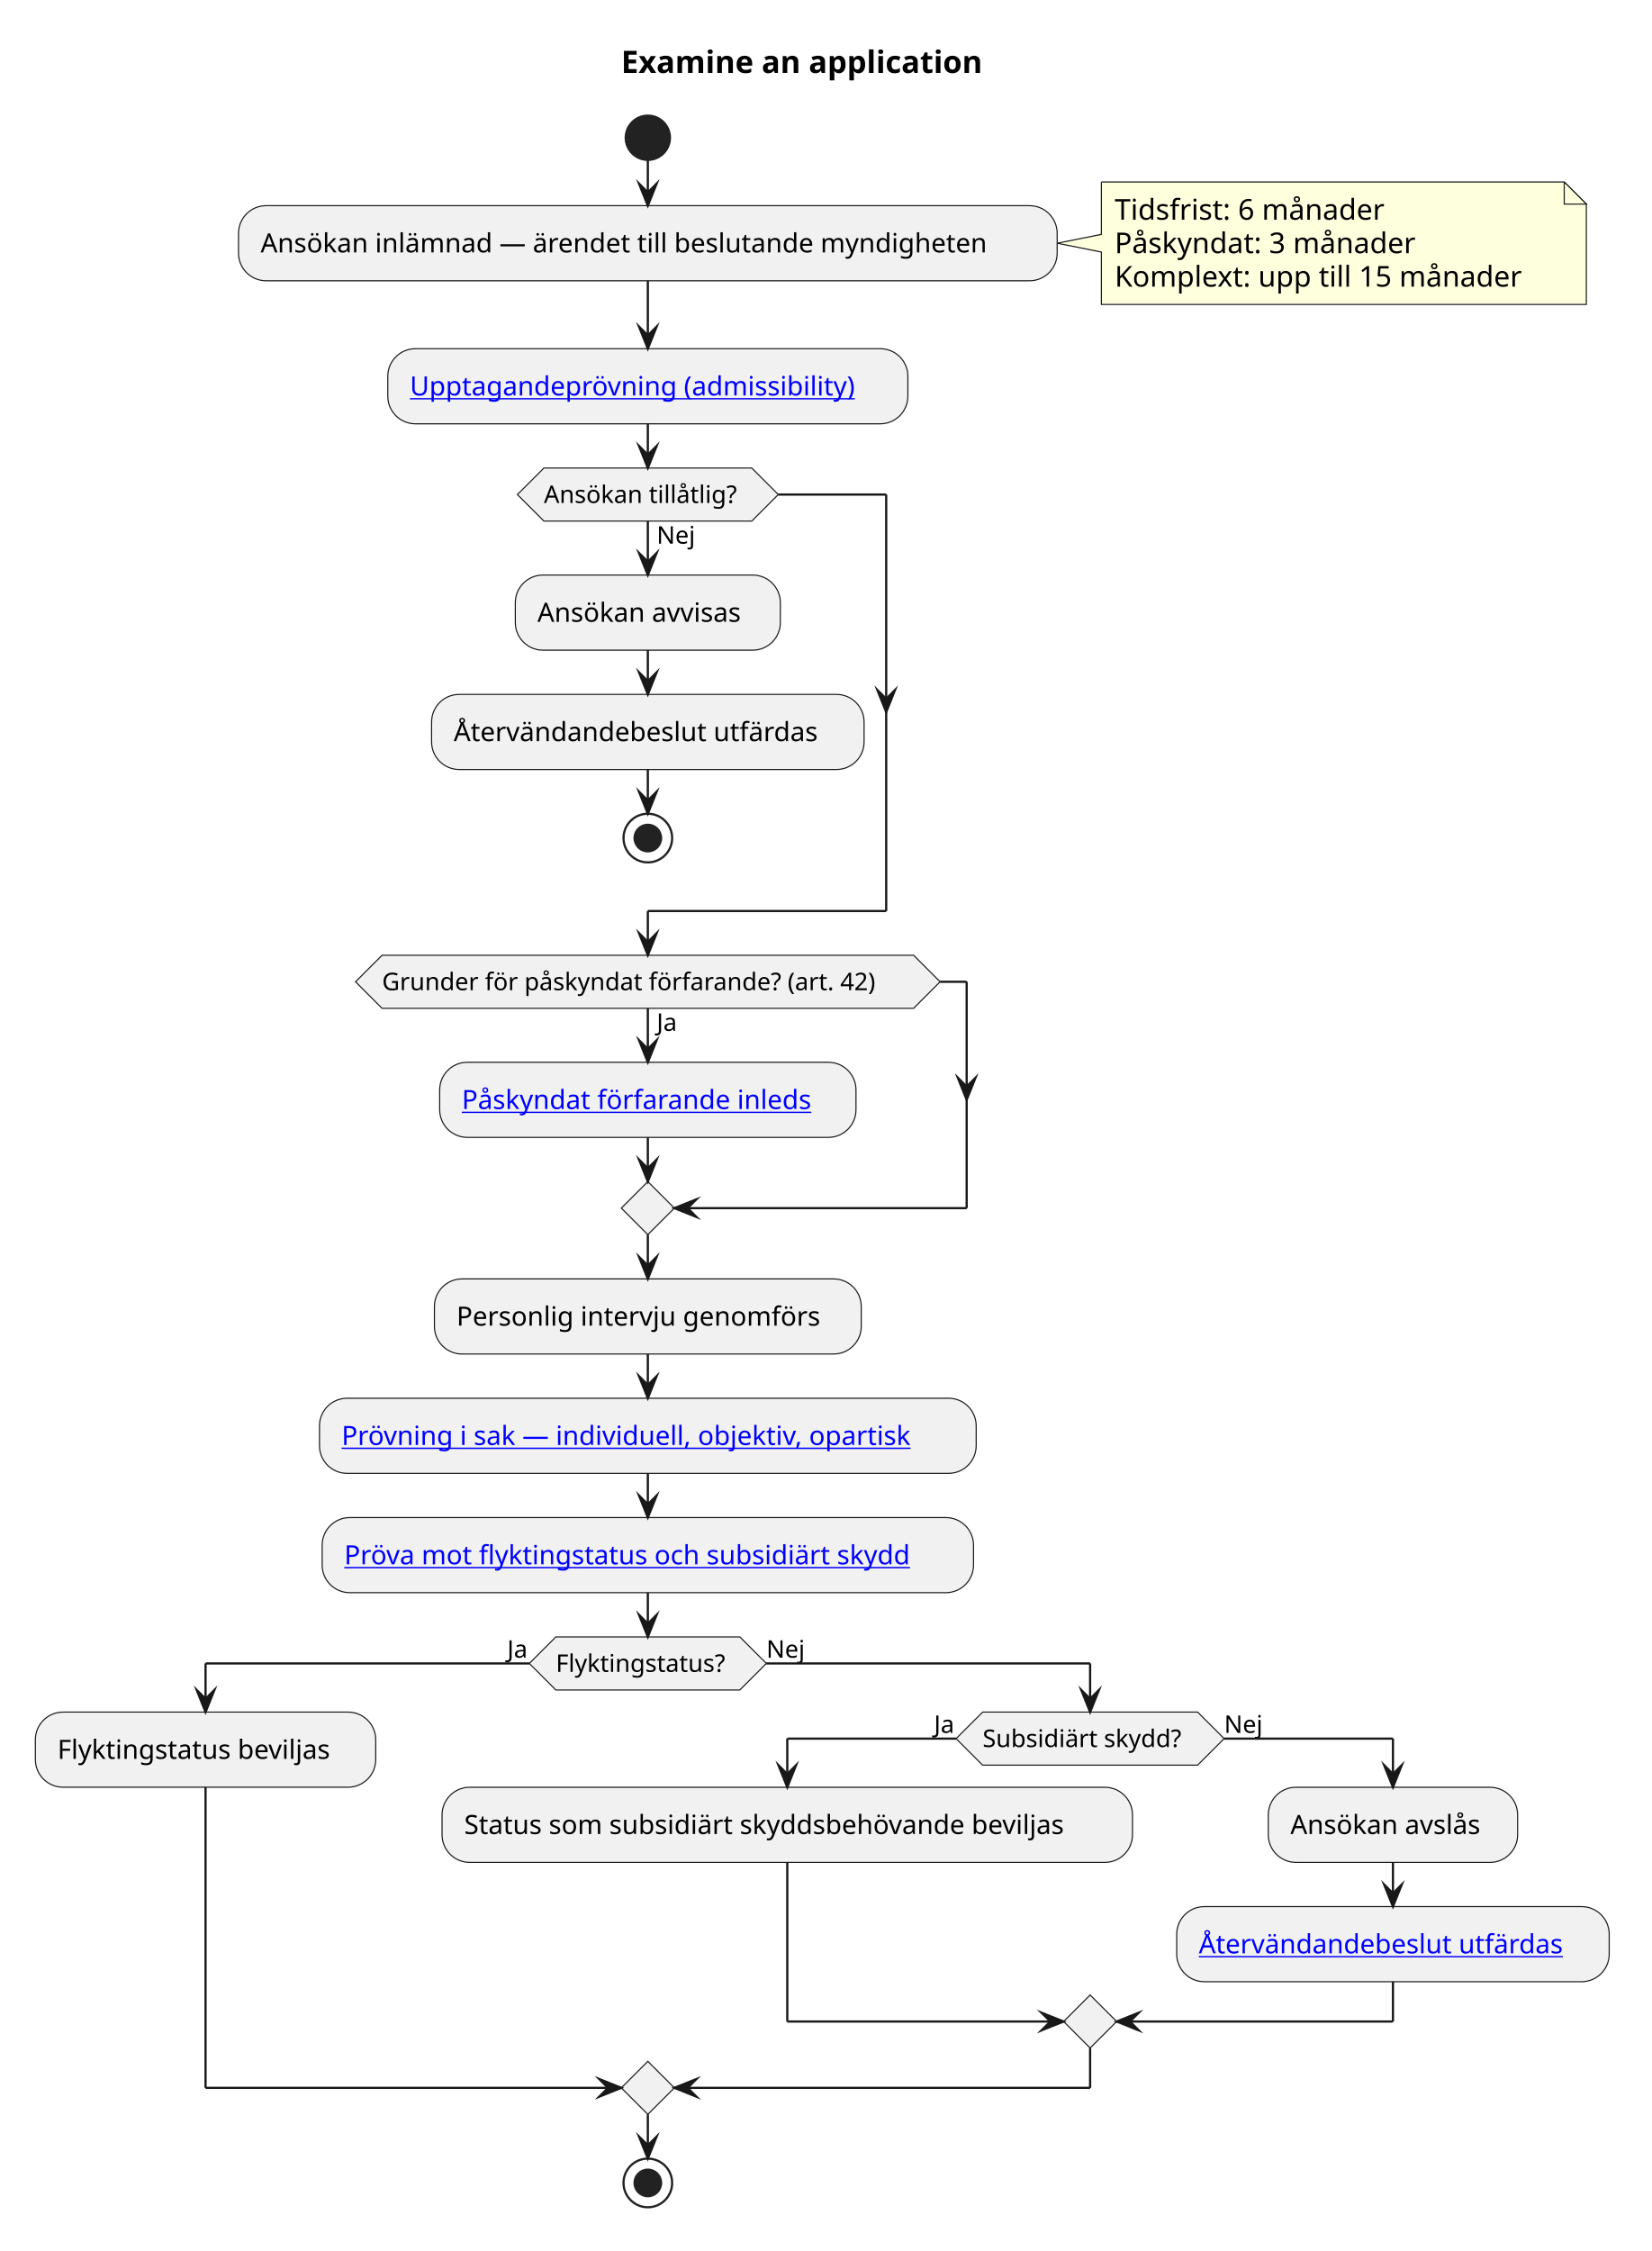
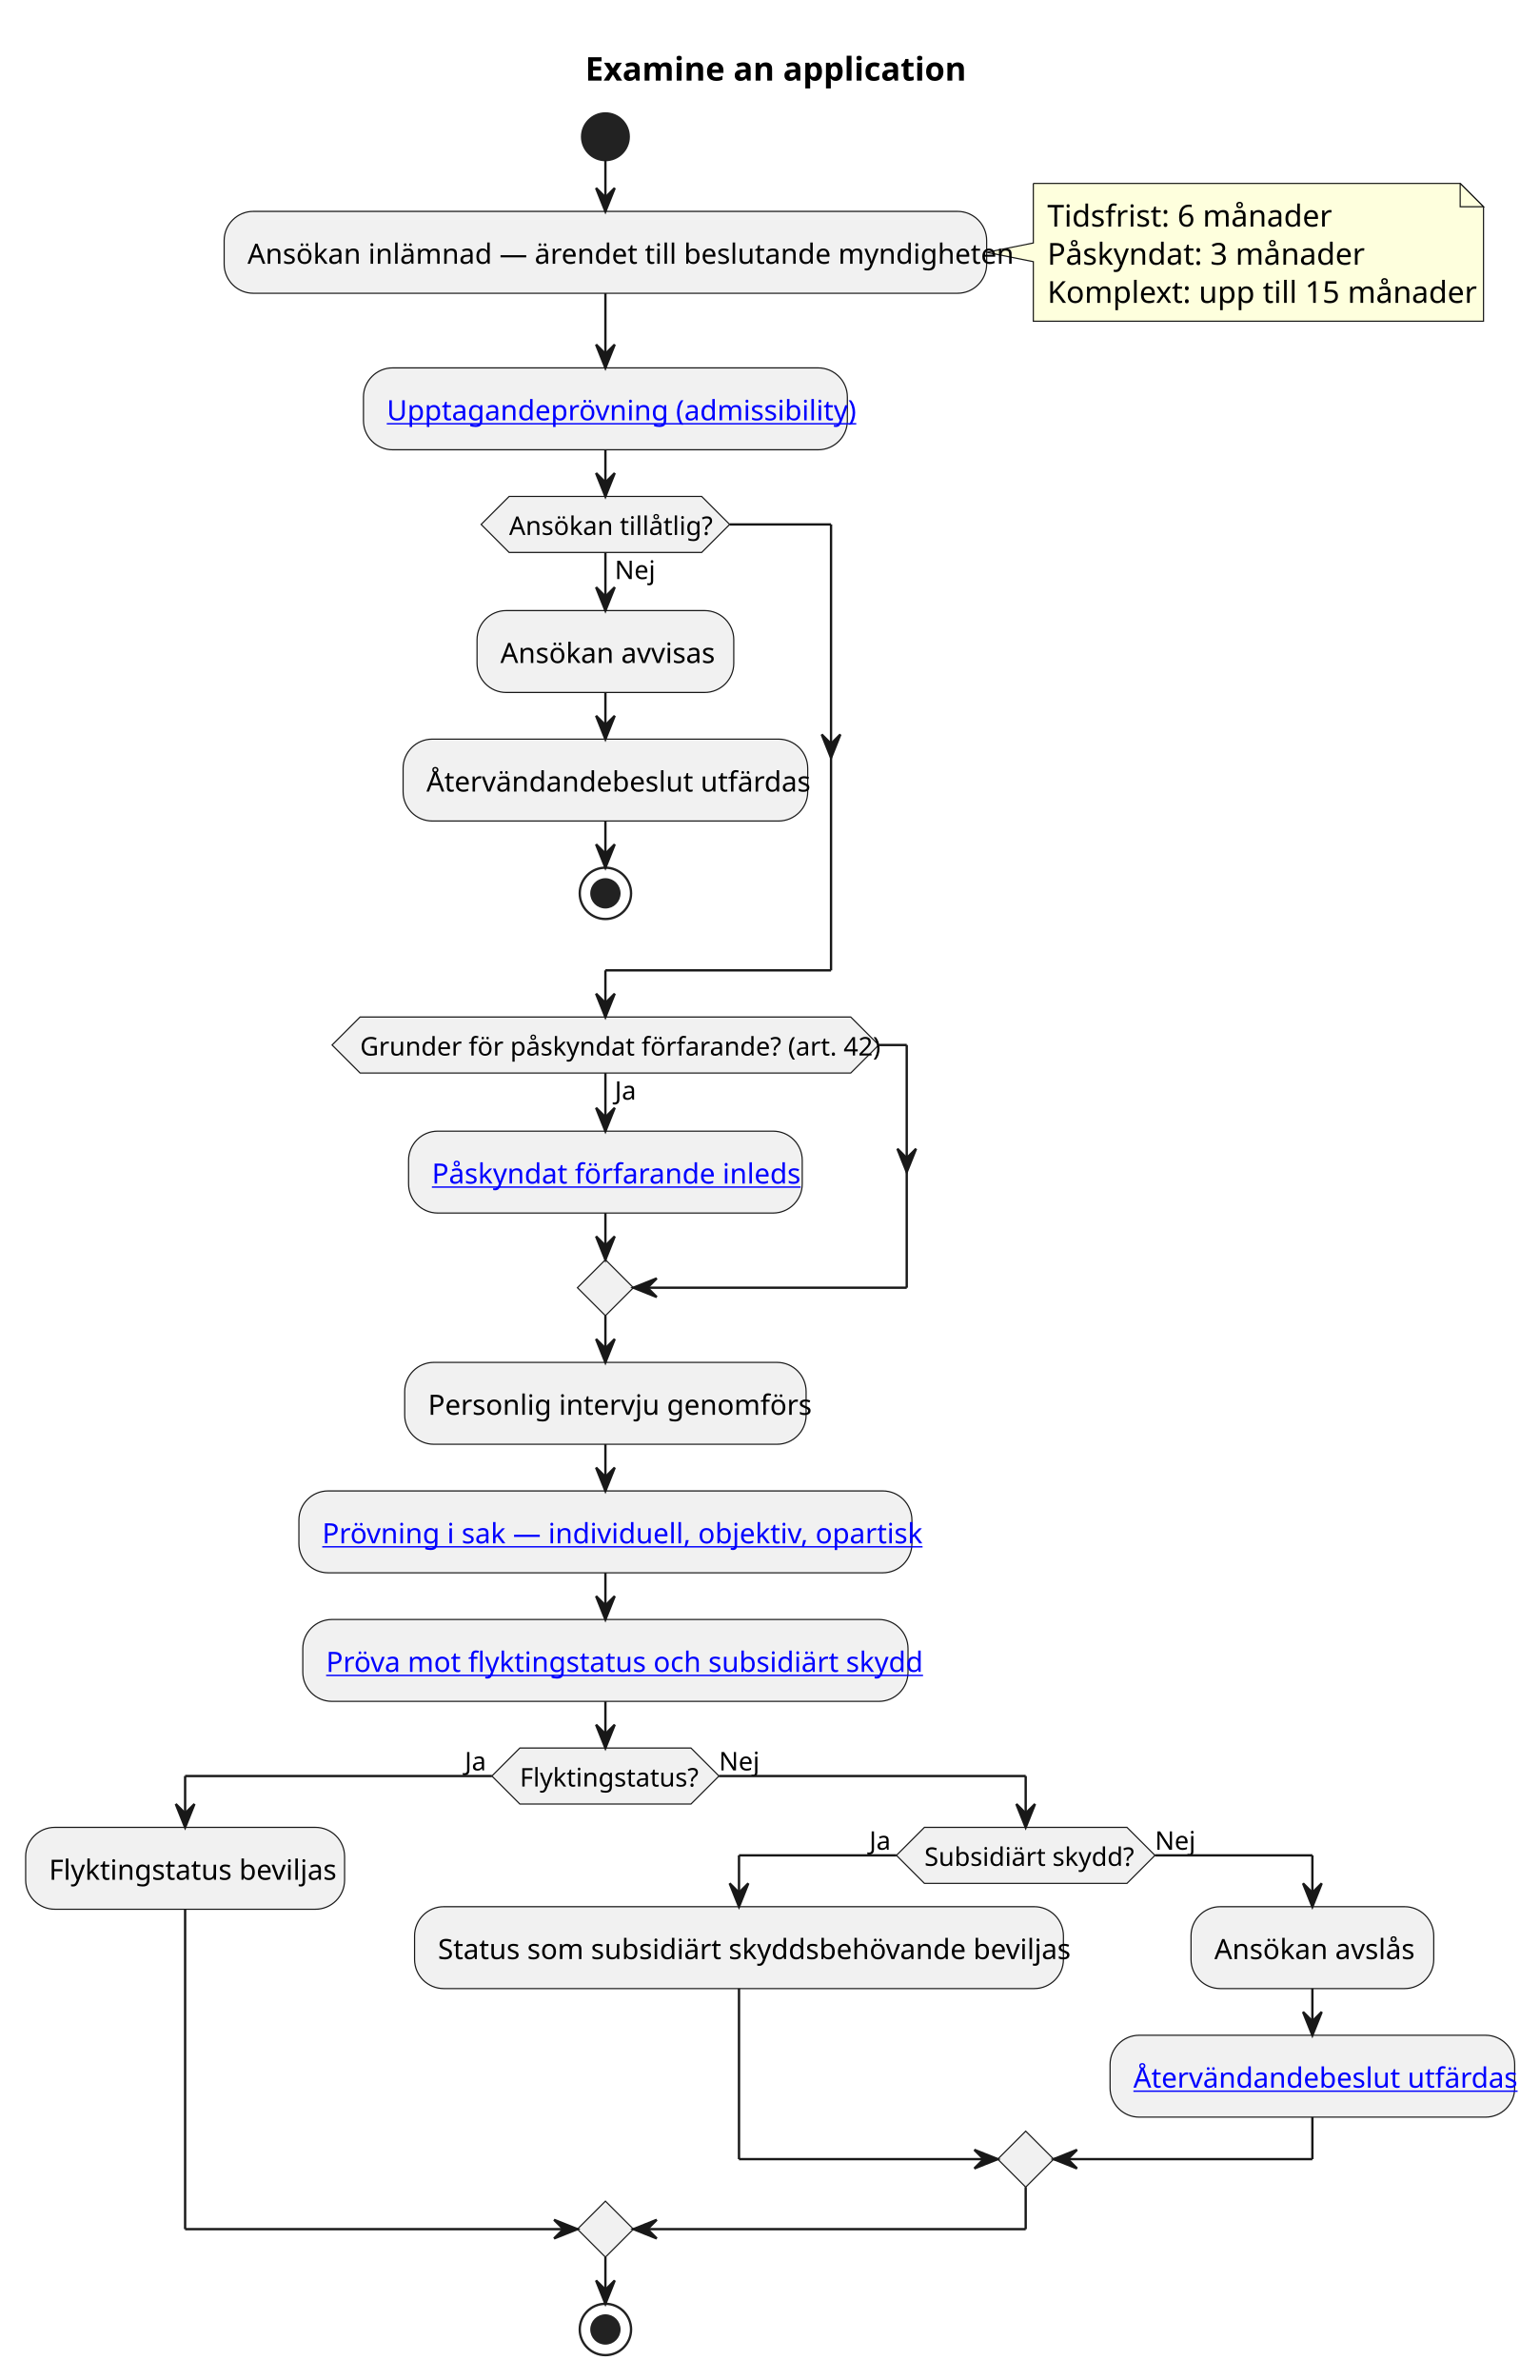
- <svg xmlns="http://www.w3.org/2000/svg" xmlns:xlink="http://www.w3.org/1999/xlink" contentStyleType="text/css" data-diagram-type="ACTIVITY" height="1018px" preserveAspectRatio="none" style="width:747px;height:1018px;background:#FFFFFF;" version="1.1" viewBox="0 0 747 1018" width="747px" zoomAndPan="magnify">
+ <svg xmlns="http://www.w3.org/2000/svg" xmlns:xlink="http://www.w3.org/1999/xlink" contentStyleType="text/css" data-diagram-type="ACTIVITY" height="1020px" preserveAspectRatio="none" style="width:660px;height:1020px;background:#FFFFFF;" version="1.1" viewBox="0 0 660 1020" width="660px" zoomAndPan="magnify">
  <defs />
  <g>
    <g class="title" data-source-line="16">
-       <text fill="#000000" font-family="sans-serif" font-size="14" font-weight="700" lengthAdjust="spacing" textLength="183.962" x="280.948" y="32.995">Examine an application</text>
+       <text fill="#000000" font-family="sans-serif" font-size="14" font-weight="bold" lengthAdjust="spacing" textLength="155.6" x="250.847" y="34.533">Examine an application</text>
    </g>
-     <ellipse cx="293.02" cy="62.297" fill="#222222" rx="10" ry="10" style="stroke:#222222;stroke-width:1;" />
-     <path d="M498.163,82.297 L498.163,105.996 L478.163,109.996 L498.163,113.996 L498.163,137.695 A0,0 0 0 0 498.163,137.695 L717.514,137.695 A0,0 0 0 0 717.514,137.695 L717.514,92.297 L707.514,82.297 L498.163,82.297 A0,0 0 0 0 498.163,82.297" fill="#FEFFDD" style="stroke:#181818;stroke-width:0.5;" />
-     <path d="M707.514,82.297 L707.514,92.297 L717.514,92.297 L707.514,82.297" fill="#FEFFDD" style="stroke:#181818;stroke-width:0.5;" />
-     <text fill="#000000" font-family="sans-serif" font-size="13" lengthAdjust="spacing" textLength="131.327" x="504.163" y="99.364">Tidsfrist: 6 månader</text>
-     <text fill="#000000" font-family="sans-serif" font-size="13" lengthAdjust="spacing" textLength="146.701" x="504.163" y="114.497">Påskyndat: 3 månader</text>
-     <text fill="#000000" font-family="sans-serif" font-size="13" lengthAdjust="spacing" textLength="198.352" x="504.163" y="129.629">Komplext: upp till 15 månader</text>
-     <rect fill="#F1F1F1" height="33.969" rx="12.5" ry="12.5" style="stroke:#181818;stroke-width:0.5;" width="370.285" x="107.878" y="93.012" />
-     <text fill="#000000" font-family="sans-serif" font-size="12" lengthAdjust="spacing" textLength="350.285" x="117.878" y="114.15">Ansökan inlämnad — ärendet till beslutande myndigheten</text>
-     <rect fill="#F1F1F1" height="33.969" rx="12.5" ry="12.5" style="stroke:#181818;stroke-width:0.5;" width="235.244" x="175.398" y="157.695" />
+     <ellipse cx="259.517" cy="58.609" fill="#222222" rx="10" ry="10" style="stroke:#222222;stroke-width:1;" />
+     <path d="M442.948,78.609 L442.948,104.137 L422.948,108.137 L442.948,112.137 L442.948,137.664 A0,0 0 0 0 442.948,137.664 L635.931,137.664 A0,0 0 0 0 635.931,137.664 L635.931,88.609 L625.931,78.609 L442.948,78.609 A0,0 0 0 0 442.948,78.609" fill="#FEFFDD" style="stroke:#181818;stroke-width:0.5;" />
+     <path d="M625.931,78.609 L625.931,88.609 L635.931,88.609 L625.931,78.609" fill="#FEFFDD" style="stroke:#181818;stroke-width:0.5;" />
+     <text fill="#000000" font-family="sans-serif" font-size="13" lengthAdjust="spacing" textLength="114.874" x="448.948" y="97.105">Tidsfrist: 6 månader</text>
+     <text fill="#000000" font-family="sans-serif" font-size="13" lengthAdjust="spacing" textLength="130.076" x="448.948" y="113.456">Påskyndat: 3 månader</text>
+     <text fill="#000000" font-family="sans-serif" font-size="13" lengthAdjust="spacing" textLength="171.983" x="448.948" y="129.808">Komplext: upp till 15 månader</text>
+     <rect fill="#F1F1F1" height="35.094" rx="12.5" ry="12.5" style="stroke:#181818;stroke-width:0.5;" width="326.861" x="96.087" y="90.59" />
+     <text fill="#000000" font-family="sans-serif" font-size="12" lengthAdjust="spacing" textLength="306.861" x="106.087" y="113.047">Ansökan inlämnad — ärendet till beslutande myndigheten</text>
+     <rect fill="#F1F1F1" height="35.094" rx="12.5" ry="12.5" style="stroke:#181818;stroke-width:0.5;" width="207.43" x="155.803" y="157.664" />
    <a href="../rules/rule-apr-038-001.md" target="_top" title="../rules/rule-apr-038-001.md" xlink:actuate="onRequest" xlink:href="../rules/rule-apr-038-001.md" xlink:show="new" xlink:title="../rules/rule-apr-038-001.md" xlink:type="simple">
-       <text fill="#0000FF" font-family="sans-serif" font-size="12" lengthAdjust="spacing" text-decoration="underline" textLength="215.244" x="185.398" y="178.834">Upptagandeprövning (admissibility)</text>
+       <text fill="#0000FF" font-family="sans-serif" font-size="12" lengthAdjust="spacing" text-decoration="underline" textLength="187.43" x="165.803" y="180.121">Upptagandeprövning (admissibility)</text>
    </a>
-     <rect fill="#F1F1F1" height="33.969" rx="12.5" ry="12.5" style="stroke:#181818;stroke-width:0.5;" width="119.879" x="233.081" y="260.066" />
-     <text fill="#000000" font-family="sans-serif" font-size="12" lengthAdjust="spacing" textLength="99.879" x="243.081" y="281.205">Ansökan avvisas</text>
-     <rect fill="#F1F1F1" height="33.969" rx="12.5" ry="12.5" style="stroke:#181818;stroke-width:0.5;" width="195.623" x="195.209" y="314.035" />
-     <text fill="#000000" font-family="sans-serif" font-size="12" lengthAdjust="spacing" textLength="175.623" x="205.209" y="335.174">Återvändandebeslut utfärdas</text>
-     <ellipse cx="293.02" cy="379.004" fill="none" rx="11" ry="11" style="stroke:#222222;stroke-width:1;" />
-     <ellipse cx="293.02" cy="379.004" fill="#222222" rx="6" ry="6" style="stroke:#222222;stroke-width:1;" />
-     <polygon fill="#F1F1F1" points="246.018,211.664,340.023,211.664,352.023,223.664,340.023,235.664,246.018,235.664,234.018,223.664,246.018,211.664" style="stroke:#181818;stroke-width:0.5;stroke-linejoin:miter;stroke-miterlimit:10;" />
-     <text fill="#000000" font-family="sans-serif" font-size="11" lengthAdjust="spacing" textLength="18.052" x="297.02" y="245.875">Nej</text>
-     <text fill="#000000" font-family="sans-serif" font-size="11" lengthAdjust="spacing" textLength="94.005" x="246.018" y="227.472">Ansökan tillåtlig?</text>
-     <rect fill="#F1F1F1" height="33.969" rx="12.5" ry="12.5" style="stroke:#181818;stroke-width:0.5;" width="188.299" x="198.871" y="480.406" />
+     <rect fill="#F1F1F1" height="35.094" rx="12.5" ry="12.5" style="stroke:#181818;stroke-width:0.5;" width="110.047" x="204.494" y="261.676" />
+     <text fill="#000000" font-family="sans-serif" font-size="12" lengthAdjust="spacing" textLength="90.047" x="214.494" y="284.133">Ansökan avvisas</text>
+     <rect fill="#F1F1F1" height="35.094" rx="12.5" ry="12.5" style="stroke:#181818;stroke-width:0.5;" width="173.44" x="172.798" y="316.769" />
+     <text fill="#000000" font-family="sans-serif" font-size="12" lengthAdjust="spacing" textLength="153.44" x="182.798" y="339.227">Återvändandebeslut utfärdas</text>
+     <ellipse cx="259.517" cy="382.863" fill="none" rx="11" ry="11" style="stroke:#222222;stroke-width:1;" />
+     <ellipse cx="259.517" cy="382.863" fill="#222222" rx="6" ry="6" style="stroke:#222222;stroke-width:1;" />
+     <polygon fill="#F1F1F1" points="218.243,212.758,300.791,212.758,312.791,224.758,300.791,236.758,218.243,236.758,206.243,224.758,218.243,212.758" style="stroke:#181818;stroke-width:0.5;" />
+     <text fill="#000000" font-family="sans-serif" font-size="11" lengthAdjust="spacing" textLength="16.505" x="263.517" y="248.177">Nej</text>
+     <text fill="#000000" font-family="sans-serif" font-size="11" lengthAdjust="spacing" textLength="82.548" x="218.243" y="229.259">Ansökan tillåtlig?</text>
+     <rect fill="#F1F1F1" height="35.094" rx="12.5" ry="12.5" style="stroke:#181818;stroke-width:0.5;" width="168.758" x="175.138" y="484.781" />
    <a href="../rules/rule-apr-042-001.md" target="_top" title="../rules/rule-apr-042-001.md" xlink:actuate="onRequest" xlink:href="../rules/rule-apr-042-001.md" xlink:show="new" xlink:title="../rules/rule-apr-042-001.md" xlink:type="simple">
-       <text fill="#0000FF" font-family="sans-serif" font-size="12" lengthAdjust="spacing" text-decoration="underline" textLength="168.299" x="208.871" y="501.545">Påskyndat förfarande inleds</text>
+       <text fill="#0000FF" font-family="sans-serif" font-size="12" lengthAdjust="spacing" text-decoration="underline" textLength="148.758" x="185.138" y="507.238">Påskyndat förfarande inleds</text>
    </a>
-     <polygon fill="#F1F1F1" points="172.807,432.004,413.233,432.004,425.233,444.004,413.233,456.004,172.807,456.004,160.807,444.004,172.807,432.004" style="stroke:#181818;stroke-width:0.5;stroke-linejoin:miter;stroke-miterlimit:10;" />
-     <text fill="#000000" font-family="sans-serif" font-size="11" lengthAdjust="spacing" textLength="9.985" x="297.02" y="466.214">Ja</text>
-     <text fill="#000000" font-family="sans-serif" font-size="11" lengthAdjust="spacing" textLength="240.426" x="172.807" y="447.812">Grunder för påskyndat förfarande? (art. 42)</text>
-     <polygon fill="#F1F1F1" points="293.02,534.375,305.02,546.375,293.02,558.375,281.02,546.375,293.02,534.375" style="stroke:#181818;stroke-width:0.5;stroke-linejoin:miter;stroke-miterlimit:10;" />
-     <rect fill="#F1F1F1" height="33.969" rx="12.5" ry="12.5" style="stroke:#181818;stroke-width:0.5;" width="193.057" x="196.492" y="578.375" />
-     <text fill="#000000" font-family="sans-serif" font-size="12" lengthAdjust="spacing" textLength="173.057" x="206.492" y="599.514">Personlig intervju genomförs</text>
-     <rect fill="#F1F1F1" height="33.969" rx="12.5" ry="12.5" style="stroke:#181818;stroke-width:0.5;" width="297.031" x="144.505" y="632.344" />
+     <polygon fill="#F1F1F1" points="154.351,435.863,364.683,435.863,376.683,447.863,364.683,459.863,154.351,459.863,142.351,447.863,154.351,435.863" style="stroke:#181818;stroke-width:0.5;" />
+     <text fill="#000000" font-family="sans-serif" font-size="11" lengthAdjust="spacing" textLength="11.618" x="263.517" y="471.282">Ja</text>
+     <text fill="#000000" font-family="sans-serif" font-size="11" lengthAdjust="spacing" textLength="210.332" x="154.351" y="452.364">Grunder för påskyndat förfarande? (art. 42)</text>
+     <polygon fill="#F1F1F1" points="259.517,539.875,271.517,551.875,259.517,563.875,247.517,551.875,259.517,539.875" style="stroke:#181818;stroke-width:0.5;" />
+     <rect fill="#F1F1F1" height="35.094" rx="12.5" ry="12.5" style="stroke:#181818;stroke-width:0.5;" width="172.074" x="173.48" y="583.875" />
+     <text fill="#000000" font-family="sans-serif" font-size="12" lengthAdjust="spacing" textLength="152.074" x="183.48" y="606.332">Personlig intervju genomförs</text>
+     <rect fill="#F1F1F1" height="35.094" rx="12.5" ry="12.5" style="stroke:#181818;stroke-width:0.5;" width="262.777" x="128.129" y="638.969" />
    <a href="../rules/rule-apr-034-001.md" target="_top" title="../rules/rule-apr-034-001.md" xlink:actuate="onRequest" xlink:href="../rules/rule-apr-034-001.md" xlink:show="new" xlink:title="../rules/rule-apr-034-001.md" xlink:type="simple">
-       <text fill="#0000FF" font-family="sans-serif" font-size="12" lengthAdjust="spacing" text-decoration="underline" textLength="277.031" x="154.505" y="653.482">Prövning i sak — individuell, objektiv, opartisk</text>
+       <text fill="#0000FF" font-family="sans-serif" font-size="12" lengthAdjust="spacing" text-decoration="underline" textLength="242.777" x="138.129" y="661.426">Prövning i sak — individuell, objektiv, opartisk</text>
    </a>
-     <rect fill="#F1F1F1" height="33.969" rx="12.5" ry="12.5" style="stroke:#181818;stroke-width:0.5;" width="294.606" x="145.718" y="686.312" />
+     <rect fill="#F1F1F1" height="35.094" rx="12.5" ry="12.5" style="stroke:#181818;stroke-width:0.5;" width="259.438" x="129.799" y="694.062" />
    <a href="../rules/rule-apr-034-002.md" target="_top" title="../rules/rule-apr-034-002.md" xlink:actuate="onRequest" xlink:href="../rules/rule-apr-034-002.md" xlink:show="new" xlink:title="../rules/rule-apr-034-002.md" xlink:type="simple">
-       <text fill="#0000FF" font-family="sans-serif" font-size="12" lengthAdjust="spacing" text-decoration="underline" textLength="274.606" x="155.718" y="707.451">Pröva mot flyktingstatus och subsidiärt skydd</text>
+       <text fill="#0000FF" font-family="sans-serif" font-size="12" lengthAdjust="spacing" text-decoration="underline" textLength="239.438" x="139.799" y="716.519">Pröva mot flyktingstatus och subsidiärt skydd</text>
    </a>
-     <polygon fill="#F1F1F1" points="251.408,740.281,334.633,740.281,346.633,752.281,334.633,764.281,251.408,764.281,239.408,752.281,251.408,740.281" style="stroke:#181818;stroke-width:0.5;stroke-linejoin:miter;stroke-miterlimit:10;" />
-     <text fill="#000000" font-family="sans-serif" font-size="11" lengthAdjust="spacing" textLength="83.225" x="251.408" y="756.089">Flyktingstatus?</text>
-     <text fill="#000000" font-family="sans-serif" font-size="11" lengthAdjust="spacing" textLength="9.985" x="229.423" y="749.687">Ja</text>
-     <text fill="#000000" font-family="sans-serif" font-size="11" lengthAdjust="spacing" textLength="18.052" x="346.633" y="749.687">Nej</text>
-     <rect fill="#F1F1F1" height="33.969" rx="12.5" ry="12.5" style="stroke:#181818;stroke-width:0.5;" width="153.945" x="16" y="774.281" />
-     <text fill="#000000" font-family="sans-serif" font-size="12" lengthAdjust="spacing" textLength="133.945" x="26" y="795.42">Flyktingstatus beviljas</text>
-     <polygon fill="#F1F1F1" points="444.443,774.281,541.692,774.281,553.692,786.281,541.692,798.281,444.443,798.281,432.443,786.281,444.443,774.281" style="stroke:#181818;stroke-width:0.5;stroke-linejoin:miter;stroke-miterlimit:10;" />
-     <text fill="#000000" font-family="sans-serif" font-size="11" lengthAdjust="spacing" textLength="97.249" x="444.443" y="790.089">Subsidiärt skydd?</text>
-     <text fill="#000000" font-family="sans-serif" font-size="11" lengthAdjust="spacing" textLength="9.985" x="422.459" y="783.687">Ja</text>
-     <text fill="#000000" font-family="sans-serif" font-size="11" lengthAdjust="spacing" textLength="18.052" x="553.692" y="783.687">Nej</text>
-     <rect fill="#F1F1F1" height="33.969" rx="12.5" ry="12.5" style="stroke:#181818;stroke-width:0.5;" width="312.289" x="199.945" y="808.281" />
-     <text fill="#000000" font-family="sans-serif" font-size="12" lengthAdjust="spacing" textLength="292.289" x="209.945" y="829.42">Status som subsidiärt skyddsbehövande beviljas</text>
-     <rect fill="#F1F1F1" height="33.969" rx="12.5" ry="12.5" style="stroke:#181818;stroke-width:0.5;" width="112.777" x="573.657" y="808.281" />
-     <text fill="#000000" font-family="sans-serif" font-size="12" lengthAdjust="spacing" textLength="92.777" x="583.657" y="829.42">Ansökan avslås</text>
-     <rect fill="#F1F1F1" height="33.969" rx="12.5" ry="12.5" style="stroke:#181818;stroke-width:0.5;" width="195.623" x="532.234" y="862.25" />
+     <polygon fill="#F1F1F1" points="222.835,749.156,296.199,749.156,308.199,761.156,296.199,773.156,222.835,773.156,210.835,761.156,222.835,749.156" style="stroke:#181818;stroke-width:0.5;" />
+     <text fill="#000000" font-family="sans-serif" font-size="11" lengthAdjust="spacing" textLength="73.364" x="222.835" y="765.657">Flyktingstatus?</text>
+     <text fill="#000000" font-family="sans-serif" font-size="11" lengthAdjust="spacing" textLength="11.618" x="199.218" y="758.739">Ja</text>
+     <text fill="#000000" font-family="sans-serif" font-size="11" lengthAdjust="spacing" textLength="16.505" x="308.199" y="758.739">Nej</text>
+     <rect fill="#F1F1F1" height="35.094" rx="12.5" ry="12.5" style="stroke:#181818;stroke-width:0.5;" width="136.713" x="11" y="783.156" />
+     <text fill="#000000" font-family="sans-serif" font-size="12" lengthAdjust="spacing" textLength="116.713" x="21" y="805.613">Flyktingstatus beviljas</text>
+     <polygon fill="#F1F1F1" points="396.266,783.156,483.09,783.156,495.09,795.156,483.09,807.156,396.266,807.156,384.266,795.156,396.266,783.156" style="stroke:#181818;stroke-width:0.5;" />
+     <text fill="#000000" font-family="sans-serif" font-size="11" lengthAdjust="spacing" textLength="86.824" x="396.266" y="799.657">Subsidiärt skydd?</text>
+     <text fill="#000000" font-family="sans-serif" font-size="11" lengthAdjust="spacing" textLength="11.618" x="372.649" y="792.739">Ja</text>
+     <text fill="#000000" font-family="sans-serif" font-size="11" lengthAdjust="spacing" textLength="16.505" x="495.09" y="792.739">Nej</text>
+     <rect fill="#F1F1F1" height="35.094" rx="12.5" ry="12.5" style="stroke:#181818;stroke-width:0.5;" width="278.141" x="177.713" y="817.156" />
+     <text fill="#000000" font-family="sans-serif" font-size="12" lengthAdjust="spacing" textLength="258.141" x="187.713" y="839.613">Status som subsidiärt skyddsbehövande beviljas</text>
+     <rect fill="#F1F1F1" height="35.094" rx="12.5" ry="12.5" style="stroke:#181818;stroke-width:0.5;" width="104.047" x="510.55" y="817.156" />
+     <text fill="#000000" font-family="sans-serif" font-size="12" lengthAdjust="spacing" textLength="84.047" x="520.55" y="839.613">Ansökan avslås</text>
+     <rect fill="#F1F1F1" height="35.094" rx="12.5" ry="12.5" style="stroke:#181818;stroke-width:0.5;" width="173.44" x="475.853" y="872.25" />
    <a href="../articles/apr-037.md" target="_top" title="../articles/apr-037.md" xlink:actuate="onRequest" xlink:href="../articles/apr-037.md" xlink:show="new" xlink:title="../articles/apr-037.md" xlink:type="simple">
-       <text fill="#0000FF" font-family="sans-serif" font-size="12" lengthAdjust="spacing" text-decoration="underline" textLength="175.623" x="542.234" y="883.389">Återvändandebeslut utfärdas</text>
+       <text fill="#0000FF" font-family="sans-serif" font-size="12" lengthAdjust="spacing" text-decoration="underline" textLength="153.44" x="485.853" y="894.707">Återvändandebeslut utfärdas</text>
    </a>
-     <polygon fill="#F1F1F1" points="493.068,902.219,505.068,914.219,493.068,926.219,481.068,914.219,493.068,902.219" style="stroke:#181818;stroke-width:0.5;stroke-linejoin:miter;stroke-miterlimit:10;" />
-     <polygon fill="#F1F1F1" points="293.02,932.219,305.02,944.219,293.02,956.219,281.02,944.219,293.02,932.219" style="stroke:#181818;stroke-width:0.5;stroke-linejoin:miter;stroke-miterlimit:10;" />
-     <ellipse cx="293.02" cy="987.219" fill="none" rx="11" ry="11" style="stroke:#222222;stroke-width:1;" />
-     <ellipse cx="293.02" cy="987.219" fill="#222222" rx="6" ry="6" style="stroke:#222222;stroke-width:1;" />
-     <line style="stroke:#181818;stroke-width:1;" x1="293.02" x2="293.02" y1="72.297" y2="93.012" />
-     <polygon fill="#181818" points="289.02,83.012,293.02,93.012,297.02,83.012,293.02,87.012" style="stroke:#181818;stroke-width:1;stroke-linejoin:miter;stroke-miterlimit:10;" />
-     <line style="stroke:#181818;stroke-width:1;" x1="293.02" x2="293.02" y1="126.981" y2="157.695" />
-     <polygon fill="#181818" points="289.02,147.695,293.02,157.695,297.02,147.695,293.02,151.695" style="stroke:#181818;stroke-width:1;stroke-linejoin:miter;stroke-miterlimit:10;" />
-     <line style="stroke:#181818;stroke-width:1;" x1="293.02" x2="293.02" y1="294.035" y2="314.035" />
-     <polygon fill="#181818" points="289.02,304.035,293.02,314.035,297.02,304.035,293.02,308.035" style="stroke:#181818;stroke-width:1;stroke-linejoin:miter;stroke-miterlimit:10;" />
-     <line style="stroke:#181818;stroke-width:1;" x1="293.02" x2="293.02" y1="348.004" y2="368.004" />
-     <polygon fill="#181818" points="289.02,358.004,293.02,368.004,297.02,358.004,293.02,362.004" style="stroke:#181818;stroke-width:1;stroke-linejoin:miter;stroke-miterlimit:10;" />
-     <line style="stroke:#181818;stroke-width:1;" x1="293.02" x2="293.02" y1="235.664" y2="260.066" />
-     <polygon fill="#181818" points="289.02,250.066,293.02,260.066,297.02,250.066,293.02,254.066" style="stroke:#181818;stroke-width:1;stroke-linejoin:miter;stroke-miterlimit:10;" />
-     <line style="stroke:#181818;stroke-width:1;" x1="352.023" x2="400.832" y1="223.664" y2="223.664" />
-     <polygon fill="#181818" points="396.832,312.035,400.832,322.035,404.832,312.035,400.832,316.035" style="stroke:#181818;stroke-width:1;stroke-linejoin:miter;stroke-miterlimit:10;" />
-     <line style="stroke:#181818;stroke-width:1;" x1="400.832" x2="400.832" y1="223.664" y2="412.004" />
-     <line style="stroke:#181818;stroke-width:1;" x1="400.832" x2="293.02" y1="412.004" y2="412.004" />
-     <line style="stroke:#181818;stroke-width:1;" x1="293.02" x2="293.02" y1="412.004" y2="432.004" />
-     <polygon fill="#181818" points="289.02,422.004,293.02,432.004,297.02,422.004,293.02,426.004" style="stroke:#181818;stroke-width:1;stroke-linejoin:miter;stroke-miterlimit:10;" />
-     <line style="stroke:#181818;stroke-width:1;" x1="293.02" x2="293.02" y1="191.664" y2="211.664" />
-     <polygon fill="#181818" points="289.02,201.664,293.02,211.664,297.02,201.664,293.02,205.664" style="stroke:#181818;stroke-width:1;stroke-linejoin:miter;stroke-miterlimit:10;" />
-     <line style="stroke:#181818;stroke-width:1;" x1="293.02" x2="293.02" y1="456.004" y2="480.406" />
-     <polygon fill="#181818" points="289.02,470.406,293.02,480.406,297.02,470.406,293.02,474.406" style="stroke:#181818;stroke-width:1;stroke-linejoin:miter;stroke-miterlimit:10;" />
-     <line style="stroke:#181818;stroke-width:1;" x1="425.233" x2="437.233" y1="444.004" y2="444.004" />
-     <polygon fill="#181818" points="433.233,487.391,437.233,497.391,441.233,487.391,437.233,491.391" style="stroke:#181818;stroke-width:1;stroke-linejoin:miter;stroke-miterlimit:10;" />
-     <line style="stroke:#181818;stroke-width:1;" x1="437.233" x2="437.233" y1="444.004" y2="546.375" />
-     <line style="stroke:#181818;stroke-width:1;" x1="437.233" x2="305.02" y1="546.375" y2="546.375" />
-     <polygon fill="#181818" points="315.02,542.375,305.02,546.375,315.02,550.375,311.02,546.375" style="stroke:#181818;stroke-width:1;stroke-linejoin:miter;stroke-miterlimit:10;" />
-     <line style="stroke:#181818;stroke-width:1;" x1="293.02" x2="293.02" y1="514.375" y2="534.375" />
-     <polygon fill="#181818" points="289.02,524.375,293.02,534.375,297.02,524.375,293.02,528.375" style="stroke:#181818;stroke-width:1;stroke-linejoin:miter;stroke-miterlimit:10;" />
-     <line style="stroke:#181818;stroke-width:1;" x1="293.02" x2="293.02" y1="558.375" y2="578.375" />
-     <polygon fill="#181818" points="289.02,568.375,293.02,578.375,297.02,568.375,293.02,572.375" style="stroke:#181818;stroke-width:1;stroke-linejoin:miter;stroke-miterlimit:10;" />
-     <line style="stroke:#181818;stroke-width:1;" x1="293.02" x2="293.02" y1="612.344" y2="632.344" />
-     <polygon fill="#181818" points="289.02,622.344,293.02,632.344,297.02,622.344,293.02,626.344" style="stroke:#181818;stroke-width:1;stroke-linejoin:miter;stroke-miterlimit:10;" />
-     <line style="stroke:#181818;stroke-width:1;" x1="293.02" x2="293.02" y1="666.312" y2="686.312" />
-     <polygon fill="#181818" points="289.02,676.312,293.02,686.312,297.02,676.312,293.02,680.312" style="stroke:#181818;stroke-width:1;stroke-linejoin:miter;stroke-miterlimit:10;" />
-     <line style="stroke:#181818;stroke-width:1;" x1="630.046" x2="630.046" y1="842.25" y2="862.25" />
-     <polygon fill="#181818" points="626.046,852.25,630.046,862.25,634.046,852.25,630.046,856.25" style="stroke:#181818;stroke-width:1;stroke-linejoin:miter;stroke-miterlimit:10;" />
-     <line style="stroke:#181818;stroke-width:1;" x1="432.443" x2="356.09" y1="786.281" y2="786.281" />
-     <line style="stroke:#181818;stroke-width:1;" x1="356.09" x2="356.09" y1="786.281" y2="808.281" />
-     <polygon fill="#181818" points="352.09,798.281,356.09,808.281,360.09,798.281,356.09,802.281" style="stroke:#181818;stroke-width:1;stroke-linejoin:miter;stroke-miterlimit:10;" />
-     <line style="stroke:#181818;stroke-width:1;" x1="553.692" x2="630.046" y1="786.281" y2="786.281" />
-     <line style="stroke:#181818;stroke-width:1;" x1="630.046" x2="630.046" y1="786.281" y2="808.281" />
-     <polygon fill="#181818" points="626.046,798.281,630.046,808.281,634.046,798.281,630.046,802.281" style="stroke:#181818;stroke-width:1;stroke-linejoin:miter;stroke-miterlimit:10;" />
-     <line style="stroke:#181818;stroke-width:1;" x1="356.09" x2="356.09" y1="842.25" y2="914.219" />
-     <line style="stroke:#181818;stroke-width:1;" x1="356.09" x2="481.068" y1="914.219" y2="914.219" />
-     <polygon fill="#181818" points="471.068,910.219,481.068,914.219,471.068,918.219,475.068,914.219" style="stroke:#181818;stroke-width:1;stroke-linejoin:miter;stroke-miterlimit:10;" />
-     <line style="stroke:#181818;stroke-width:1;" x1="630.046" x2="630.046" y1="896.219" y2="914.219" />
-     <line style="stroke:#181818;stroke-width:1;" x1="630.046" x2="505.068" y1="914.219" y2="914.219" />
-     <polygon fill="#181818" points="515.068,910.219,505.068,914.219,515.068,918.219,511.068,914.219" style="stroke:#181818;stroke-width:1;stroke-linejoin:miter;stroke-miterlimit:10;" />
-     <line style="stroke:#181818;stroke-width:1;" x1="239.408" x2="92.973" y1="752.281" y2="752.281" />
-     <line style="stroke:#181818;stroke-width:1;" x1="92.973" x2="92.973" y1="752.281" y2="774.281" />
-     <polygon fill="#181818" points="88.973,764.281,92.973,774.281,96.973,764.281,92.973,768.281" style="stroke:#181818;stroke-width:1;stroke-linejoin:miter;stroke-miterlimit:10;" />
-     <line style="stroke:#181818;stroke-width:1;" x1="346.633" x2="493.068" y1="752.281" y2="752.281" />
-     <line style="stroke:#181818;stroke-width:1;" x1="493.068" x2="493.068" y1="752.281" y2="774.281" />
-     <polygon fill="#181818" points="489.068,764.281,493.068,774.281,497.068,764.281,493.068,768.281" style="stroke:#181818;stroke-width:1;stroke-linejoin:miter;stroke-miterlimit:10;" />
-     <line style="stroke:#181818;stroke-width:1;" x1="92.973" x2="92.973" y1="808.25" y2="944.219" />
-     <line style="stroke:#181818;stroke-width:1;" x1="92.973" x2="281.02" y1="944.219" y2="944.219" />
-     <polygon fill="#181818" points="271.02,940.219,281.02,944.219,271.02,948.219,275.02,944.219" style="stroke:#181818;stroke-width:1;stroke-linejoin:miter;stroke-miterlimit:10;" />
-     <line style="stroke:#181818;stroke-width:1;" x1="493.068" x2="493.068" y1="926.219" y2="944.219" />
-     <line style="stroke:#181818;stroke-width:1;" x1="493.068" x2="305.02" y1="944.219" y2="944.219" />
-     <polygon fill="#181818" points="315.02,940.219,305.02,944.219,315.02,948.219,311.02,944.219" style="stroke:#181818;stroke-width:1;stroke-linejoin:miter;stroke-miterlimit:10;" />
-     <line style="stroke:#181818;stroke-width:1;" x1="293.02" x2="293.02" y1="720.281" y2="740.281" />
-     <polygon fill="#181818" points="289.02,730.281,293.02,740.281,297.02,730.281,293.02,734.281" style="stroke:#181818;stroke-width:1;stroke-linejoin:miter;stroke-miterlimit:10;" />
-     <line style="stroke:#181818;stroke-width:1;" x1="293.02" x2="293.02" y1="956.219" y2="976.219" />
-     <polygon fill="#181818" points="289.02,966.219,293.02,976.219,297.02,966.219,293.02,970.219" style="stroke:#181818;stroke-width:1;stroke-linejoin:miter;stroke-miterlimit:10;" />
+     <polygon fill="#F1F1F1" points="439.678,913.344,451.678,925.344,439.678,937.344,427.678,925.344,439.678,913.344" style="stroke:#181818;stroke-width:0.5;" />
+     <polygon fill="#F1F1F1" points="259.517,943.344,271.517,955.344,259.517,967.344,247.517,955.344,259.517,943.344" style="stroke:#181818;stroke-width:0.5;" />
+     <ellipse cx="259.517" cy="998.344" fill="none" rx="11" ry="11" style="stroke:#222222;stroke-width:1;" />
+     <ellipse cx="259.517" cy="998.344" fill="#222222" rx="6" ry="6" style="stroke:#222222;stroke-width:1;" />
+     <line style="stroke:#181818;stroke-width:1;" x1="259.517" x2="259.517" y1="68.609" y2="90.59" />
+     <polygon fill="#181818" points="255.517,80.59,259.517,90.59,263.517,80.59,259.517,84.59" style="stroke:#181818;stroke-width:1;" />
+     <line style="stroke:#181818;stroke-width:1;" x1="259.517" x2="259.517" y1="125.684" y2="157.664" />
+     <polygon fill="#181818" points="255.517,147.664,259.517,157.664,263.517,147.664,259.517,151.664" style="stroke:#181818;stroke-width:1;" />
+     <line style="stroke:#181818;stroke-width:1;" x1="259.517" x2="259.517" y1="296.769" y2="316.769" />
+     <polygon fill="#181818" points="255.517,306.769,259.517,316.769,263.517,306.769,259.517,310.769" style="stroke:#181818;stroke-width:1;" />
+     <line style="stroke:#181818;stroke-width:1;" x1="259.517" x2="259.517" y1="351.863" y2="371.863" />
+     <polygon fill="#181818" points="255.517,361.863,259.517,371.863,263.517,361.863,259.517,365.863" style="stroke:#181818;stroke-width:1;" />
+     <line style="stroke:#181818;stroke-width:1;" x1="259.517" x2="259.517" y1="236.758" y2="261.676" />
+     <polygon fill="#181818" points="255.517,251.676,259.517,261.676,263.517,251.676,259.517,255.676" style="stroke:#181818;stroke-width:1;" />
+     <line style="stroke:#181818;stroke-width:1;" x1="312.791" x2="356.237" y1="224.758" y2="224.758" />
+     <polygon fill="#181818" points="352.237,314.769,356.237,324.769,360.237,314.769,356.237,318.769" style="stroke:#181818;stroke-width:1;" />
+     <line style="stroke:#181818;stroke-width:1;" x1="356.237" x2="356.237" y1="224.758" y2="415.863" />
+     <line style="stroke:#181818;stroke-width:1;" x1="356.237" x2="259.517" y1="415.863" y2="415.863" />
+     <line style="stroke:#181818;stroke-width:1;" x1="259.517" x2="259.517" y1="415.863" y2="435.863" />
+     <polygon fill="#181818" points="255.517,425.863,259.517,435.863,263.517,425.863,259.517,429.863" style="stroke:#181818;stroke-width:1;" />
+     <line style="stroke:#181818;stroke-width:1;" x1="259.517" x2="259.517" y1="192.758" y2="212.758" />
+     <polygon fill="#181818" points="255.517,202.758,259.517,212.758,263.517,202.758,259.517,206.758" style="stroke:#181818;stroke-width:1;" />
+     <line style="stroke:#181818;stroke-width:1;" x1="259.517" x2="259.517" y1="459.863" y2="484.781" />
+     <polygon fill="#181818" points="255.517,474.781,259.517,484.781,263.517,474.781,259.517,478.781" style="stroke:#181818;stroke-width:1;" />
+     <line style="stroke:#181818;stroke-width:1;" x1="376.683" x2="388.683" y1="447.863" y2="447.863" />
+     <polygon fill="#181818" points="384.683,492.328,388.683,502.328,392.683,492.328,388.683,496.328" style="stroke:#181818;stroke-width:1;" />
+     <line style="stroke:#181818;stroke-width:1;" x1="388.683" x2="388.683" y1="447.863" y2="551.875" />
+     <line style="stroke:#181818;stroke-width:1;" x1="388.683" x2="271.517" y1="551.875" y2="551.875" />
+     <polygon fill="#181818" points="281.517,547.875,271.517,551.875,281.517,555.875,277.517,551.875" style="stroke:#181818;stroke-width:1;" />
+     <line style="stroke:#181818;stroke-width:1;" x1="259.517" x2="259.517" y1="519.875" y2="539.875" />
+     <polygon fill="#181818" points="255.517,529.875,259.517,539.875,263.517,529.875,259.517,533.875" style="stroke:#181818;stroke-width:1;" />
+     <line style="stroke:#181818;stroke-width:1;" x1="259.517" x2="259.517" y1="563.875" y2="583.875" />
+     <polygon fill="#181818" points="255.517,573.875,259.517,583.875,263.517,573.875,259.517,577.875" style="stroke:#181818;stroke-width:1;" />
+     <line style="stroke:#181818;stroke-width:1;" x1="259.517" x2="259.517" y1="618.969" y2="638.969" />
+     <polygon fill="#181818" points="255.517,628.969,259.517,638.969,263.517,628.969,259.517,632.969" style="stroke:#181818;stroke-width:1;" />
+     <line style="stroke:#181818;stroke-width:1;" x1="259.517" x2="259.517" y1="674.062" y2="694.062" />
+     <polygon fill="#181818" points="255.517,684.062,259.517,694.062,263.517,684.062,259.517,688.062" style="stroke:#181818;stroke-width:1;" />
+     <line style="stroke:#181818;stroke-width:1;" x1="562.573" x2="562.573" y1="852.25" y2="872.25" />
+     <polygon fill="#181818" points="558.573,862.25,562.573,872.25,566.573,862.25,562.573,866.25" style="stroke:#181818;stroke-width:1;" />
+     <line style="stroke:#181818;stroke-width:1;" x1="384.266" x2="316.783" y1="795.156" y2="795.156" />
+     <line style="stroke:#181818;stroke-width:1;" x1="316.783" x2="316.783" y1="795.156" y2="817.156" />
+     <polygon fill="#181818" points="312.783,807.156,316.783,817.156,320.783,807.156,316.783,811.156" style="stroke:#181818;stroke-width:1;" />
+     <line style="stroke:#181818;stroke-width:1;" x1="495.09" x2="562.573" y1="795.156" y2="795.156" />
+     <line style="stroke:#181818;stroke-width:1;" x1="562.573" x2="562.573" y1="795.156" y2="817.156" />
+     <polygon fill="#181818" points="558.573,807.156,562.573,817.156,566.573,807.156,562.573,811.156" style="stroke:#181818;stroke-width:1;" />
+     <line style="stroke:#181818;stroke-width:1;" x1="316.783" x2="316.783" y1="852.25" y2="925.344" />
+     <line style="stroke:#181818;stroke-width:1;" x1="316.783" x2="427.678" y1="925.344" y2="925.344" />
+     <polygon fill="#181818" points="417.678,921.344,427.678,925.344,417.678,929.344,421.678,925.344" style="stroke:#181818;stroke-width:1;" />
+     <line style="stroke:#181818;stroke-width:1;" x1="562.573" x2="562.573" y1="907.344" y2="925.344" />
+     <line style="stroke:#181818;stroke-width:1;" x1="562.573" x2="451.678" y1="925.344" y2="925.344" />
+     <polygon fill="#181818" points="461.678,921.344,451.678,925.344,461.678,929.344,457.678,925.344" style="stroke:#181818;stroke-width:1;" />
+     <line style="stroke:#181818;stroke-width:1;" x1="210.835" x2="79.356" y1="761.156" y2="761.156" />
+     <line style="stroke:#181818;stroke-width:1;" x1="79.356" x2="79.356" y1="761.156" y2="783.156" />
+     <polygon fill="#181818" points="75.356,773.156,79.356,783.156,83.356,773.156,79.356,777.156" style="stroke:#181818;stroke-width:1;" />
+     <line style="stroke:#181818;stroke-width:1;" x1="308.199" x2="439.678" y1="761.156" y2="761.156" />
+     <line style="stroke:#181818;stroke-width:1;" x1="439.678" x2="439.678" y1="761.156" y2="783.156" />
+     <polygon fill="#181818" points="435.678,773.156,439.678,783.156,443.678,773.156,439.678,777.156" style="stroke:#181818;stroke-width:1;" />
+     <line style="stroke:#181818;stroke-width:1;" x1="79.356" x2="79.356" y1="818.25" y2="955.344" />
+     <line style="stroke:#181818;stroke-width:1;" x1="79.356" x2="247.517" y1="955.344" y2="955.344" />
+     <polygon fill="#181818" points="237.517,951.344,247.517,955.344,237.517,959.344,241.517,955.344" style="stroke:#181818;stroke-width:1;" />
+     <line style="stroke:#181818;stroke-width:1;" x1="439.678" x2="439.678" y1="937.344" y2="955.344" />
+     <line style="stroke:#181818;stroke-width:1;" x1="439.678" x2="271.517" y1="955.344" y2="955.344" />
+     <polygon fill="#181818" points="281.517,951.344,271.517,955.344,281.517,959.344,277.517,955.344" style="stroke:#181818;stroke-width:1;" />
+     <line style="stroke:#181818;stroke-width:1;" x1="259.517" x2="259.517" y1="729.156" y2="749.156" />
+     <polygon fill="#181818" points="255.517,739.156,259.517,749.156,263.517,739.156,259.517,743.156" style="stroke:#181818;stroke-width:1;" />
+     <line style="stroke:#181818;stroke-width:1;" x1="259.517" x2="259.517" y1="967.344" y2="987.344" />
+     <polygon fill="#181818" points="255.517,977.344,259.517,987.344,263.517,977.344,259.517,981.344" style="stroke:#181818;stroke-width:1;" />
  </g>
</svg>
